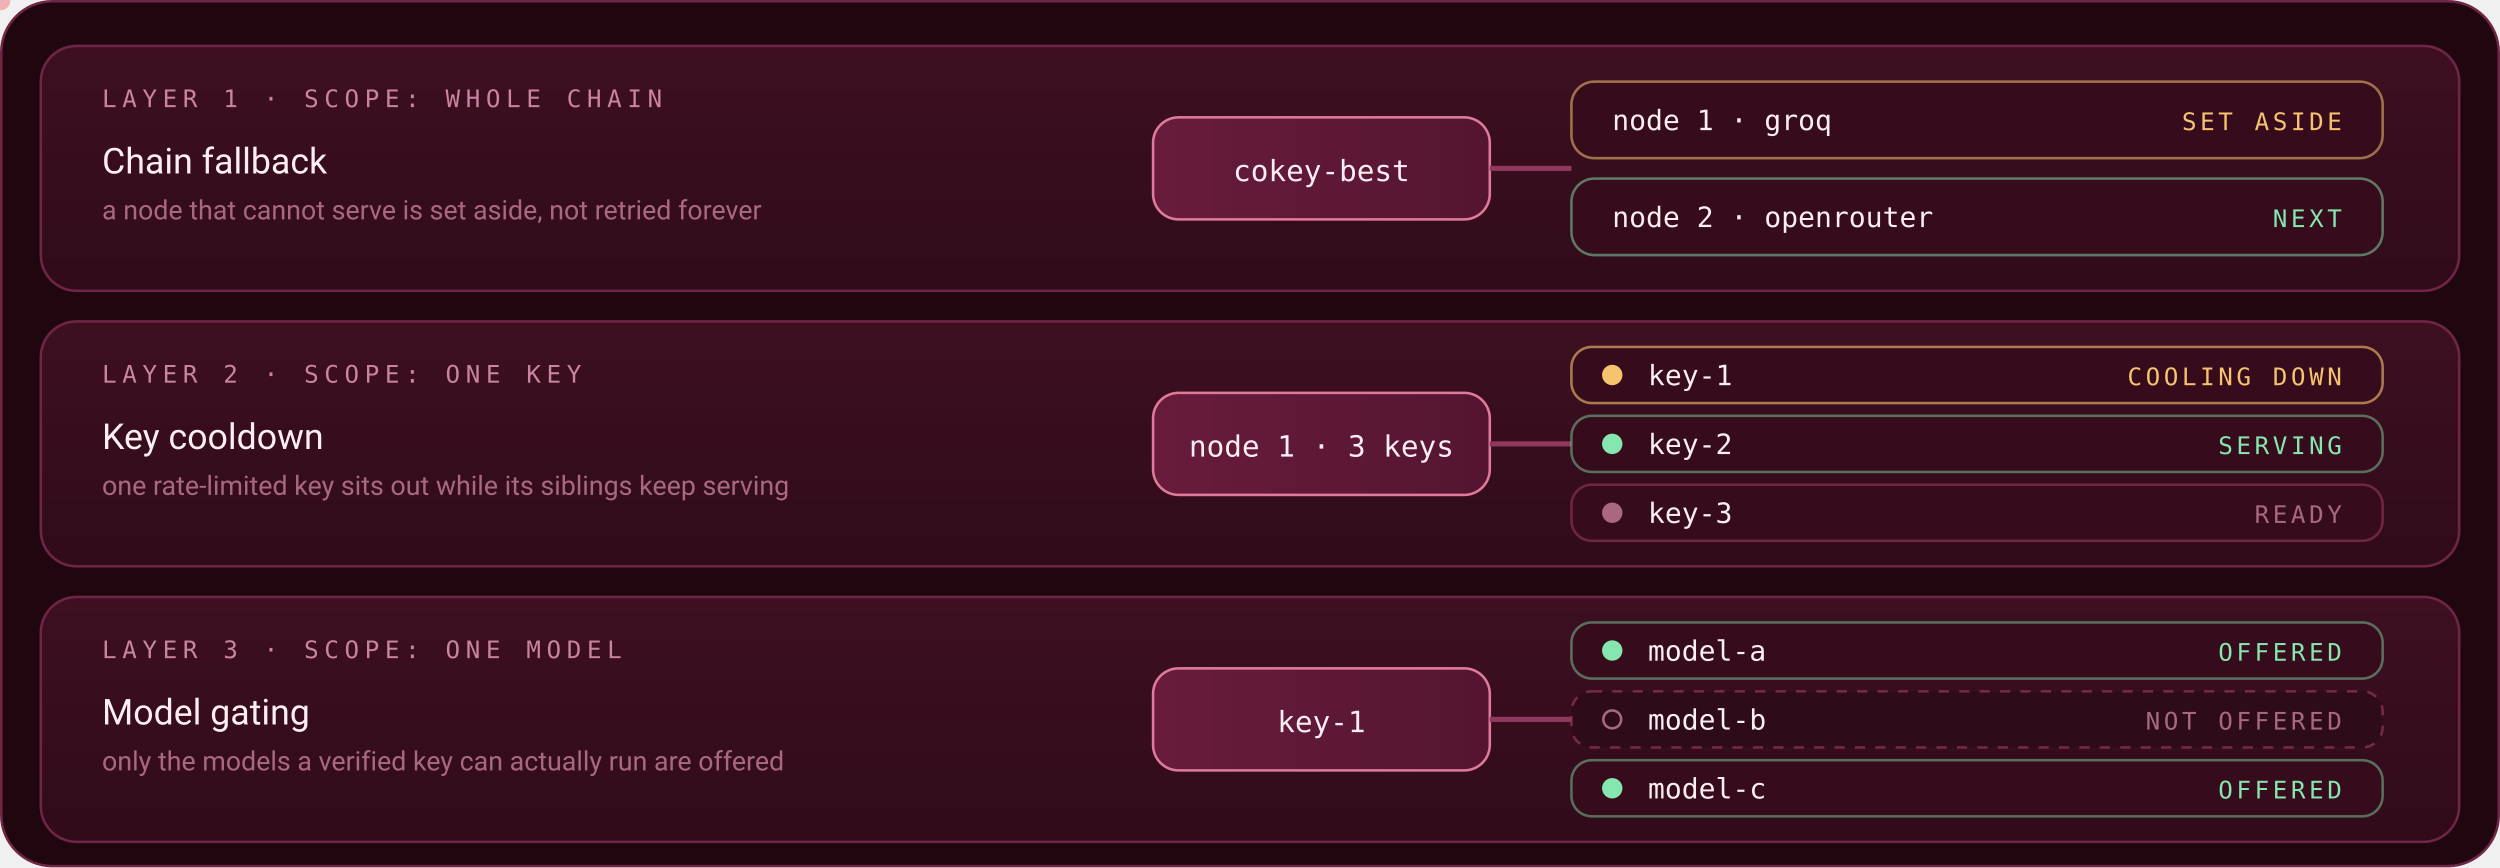
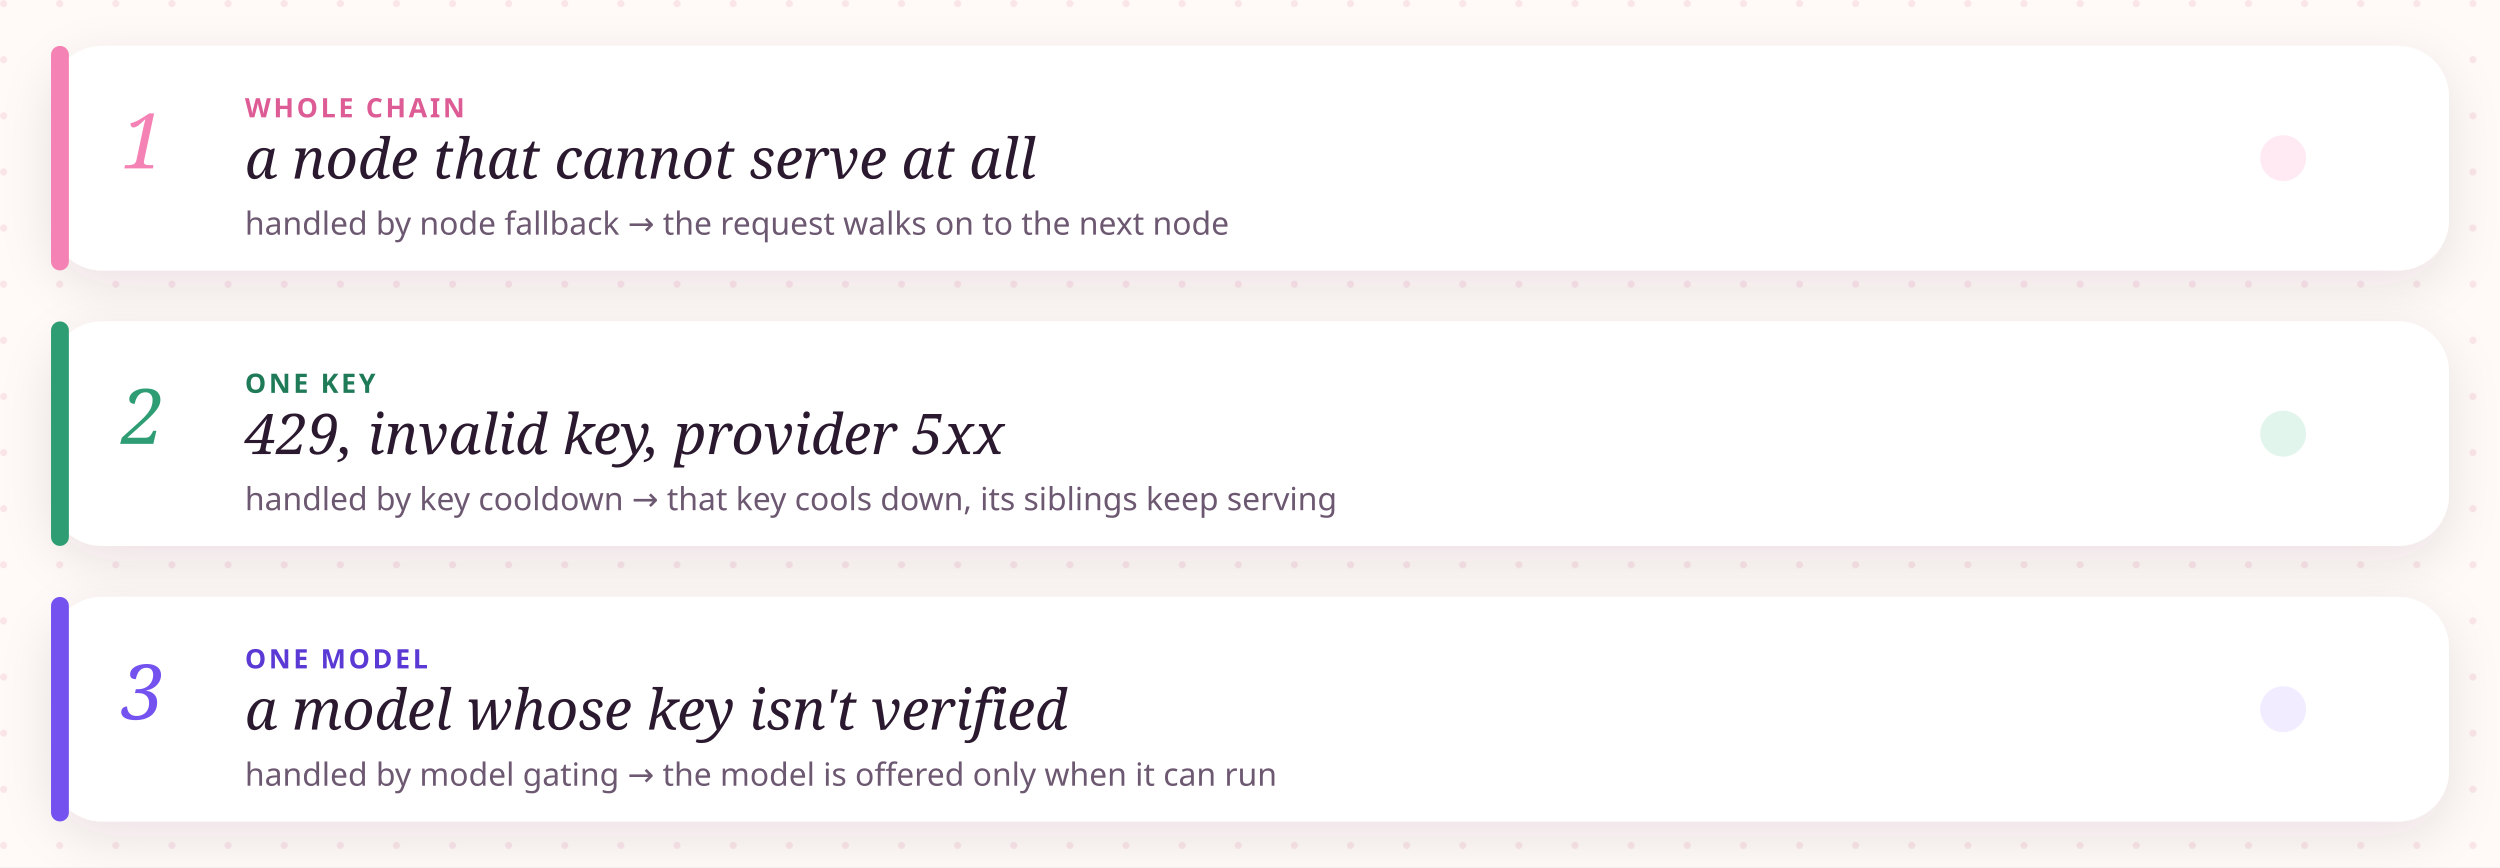
<svg xmlns="http://www.w3.org/2000/svg" viewBox="0 0 980 340" width="980" height="340" role="img" aria-label="Three layers of containment: chain fallback, key cooldown and model gating">
  <defs>
-     <linearGradient id="row" x1="0" y1="0" x2="0" y2="1">
-       <stop offset="0" stop-color="#3D0F21" />
-       <stop offset="1" stop-color="#300B19" />
-     </linearGradient>
-     <linearGradient id="hub" x1="0" y1="0" x2="1" y2="0">
-       <stop offset="0" stop-color="#681C3B" />
-       <stop offset="1" stop-color="#541530" />
-     </linearGradient>
+     <pattern id="dotgrid2" width="22" height="22" patternUnits="userSpaceOnUse">
+       <circle cx="1.4" cy="1.4" r="1.4" fill="#dd5c95" opacity="0.14" />
+     </pattern>
+     <filter id="lift2" x="-20%" y="-60%" width="140%" height="220%">
+       <feDropShadow dx="0" dy="6" stdDeviation="10" flood-color="#2b1a2f" flood-opacity="0.1" />
+     </filter>
    <style>
-       .row-kicker {
-         font-family: ui-monospace, SFMono-Regular, Menlo, monospace;
-         font-size: 9.5px;
-         letter-spacing: 2.2px;
-         fill: #C984A1;
-       }
-       .row-title {
-         font-family: ui-sans-serif, system-ui, -apple-system, "Segoe UI", Roboto, sans-serif;
-         font-size: 14px;
-         fill: #FCEEF2;
-       }
-       .row-blurb {
-         font-family: ui-sans-serif, system-ui, -apple-system, "Segoe UI", Roboto, sans-serif;
-         font-size: 10.5px;
-         fill: #A86882;
-       }
-       .hub-text {
-         font-family: ui-monospace, SFMono-Regular, Menlo, monospace;
-         font-size: 11.5px;
-         fill: #FCEEF2;
-       }
-       .chip {
-         font-family: ui-monospace, SFMono-Regular, Menlo, monospace;
-         font-size: 11px;
-         fill: #FCEEF2;
-       }
-       .chip-note {
-         font-family: ui-monospace, SFMono-Regular, Menlo, monospace;
-         font-size: 9.5px;
-         letter-spacing: 1.4px;
-       }
+       .kicker { font: 600 10.5px/1 ui-sans-serif, system-ui, sans-serif; letter-spacing: 0.1em; }
+       .title { font: italic 22px/1 "Instrument Serif", Georgia, serif; fill: #2b1a2f; }
+       .body { font: 12.5px/1.4 ui-sans-serif, system-ui, sans-serif; fill: #6d5871; }
+       .num { font: italic 30px/1 "Instrument Serif", Georgia, serif; }
    </style>
  </defs>
-   <rect x="0.5" y="0.5" width="979" height="339" rx="20" fill="#20060F" stroke="#702545" />
-   <rect x="16" y="18" width="948" height="96" rx="14" fill="url(#row)" stroke="#702545" />
-   <text class="row-kicker" x="40" y="42">LAYER 1 · SCOPE: WHOLE CHAIN</text>
-   <text class="row-title" x="40" y="68">Chain fallback</text>
-   <text class="row-blurb" x="40" y="86">a node that cannot serve is set aside, not retried forever</text>
-   <rect x="452" y="46" width="132" height="40" rx="10" fill="url(#hub)" stroke="#E07A9C" />
-   <text class="hub-text" x="518" y="71" text-anchor="middle">cokey-best</text>
-   <line x1="584" y1="66" x2="616" y2="66" stroke="#90385D" stroke-width="2" />
-   <rect x="616" y="32" width="318" height="30" rx="9" fill="#360C1C" stroke="#F6C46E" stroke-opacity="0.55" />
-   <text class="chip" x="632" y="51">node 1 · groq</text>
-   <text class="chip-note" x="918" y="51" text-anchor="end" fill="#F6C46E">SET ASIDE</text>
-   <rect x="616" y="70" width="318" height="30" rx="9" fill="#360C1C" stroke="#86E6B0" stroke-opacity="0.5" />
-   <text class="chip" x="632" y="89">node 2 · openrouter</text>
-   <text class="chip-note" x="918" y="89" text-anchor="end" fill="#86E6B0">NEXT</text>
-   <circle r="4" fill="#F0B0B4">
-     <animate attributeName="opacity" dur="4.4s" repeatCount="indefinite" values="0;0;1;1;0" keyTimes="0;0.05;0.2;0.85;0.95" />
-     <animateMotion dur="4.4s" repeatCount="indefinite" calcMode="linear" keyPoints="0;0;1;1" keyTimes="0;0.05;0.85;1" path="M586 66 H614" />
+   <rect width="980" height="340" fill="#fffaf7" />
+   <rect width="980" height="340" fill="url(#dotgrid2)" />
+   <g filter="url(#lift2)">
+     <rect x="20" y="18" width="940" height="88" rx="20" fill="#ffffff" />
+   </g>
+   <rect x="20" y="18" width="7" height="88" rx="3.5" fill="#f482b4" />
+   <text x="56" y="66" text-anchor="middle" class="num" fill="#f482b4">1</text>
+   <text x="96" y="46" class="kicker" fill="#dd5c95">WHOLE CHAIN</text>
+   <text x="96" y="70" class="title">a node that cannot serve at all</text>
+   <text x="96" y="92" class="body">handled by node fallback → the request walks on to the next node</text>
+   <circle cx="895" cy="62" r="9" fill="#ffeaf4">
+     <animate attributeName="opacity" values="1;0.4;1" dur="2.1s" begin="0s" repeatCount="indefinite" />
  </circle>
-   <rect x="16" y="126" width="948" height="96" rx="14" fill="url(#row)" stroke="#702545" />
-   <text class="row-kicker" x="40" y="150">LAYER 2 · SCOPE: ONE KEY</text>
-   <text class="row-title" x="40" y="176">Key cooldown</text>
-   <text class="row-blurb" x="40" y="194">one rate-limited key sits out while its siblings keep serving</text>
-   <rect x="452" y="154" width="132" height="40" rx="10" fill="url(#hub)" stroke="#E07A9C" />
-   <text class="hub-text" x="518" y="179" text-anchor="middle">node 1 · 3 keys</text>
-   <line x1="584" y1="174" x2="616" y2="174" stroke="#90385D" stroke-width="2" />
-   <rect x="616" y="136" width="318" height="22" rx="8" fill="#360C1C" stroke="#F6C46E" stroke-opacity="0.6" />
-   <circle cx="632" cy="147" r="4" fill="#F6C46E">
-     <animate attributeName="opacity" values="1;0.3;1" dur="1.6s" repeatCount="indefinite" />
+   <g filter="url(#lift2)">
+     <rect x="20" y="126" width="940" height="88" rx="20" fill="#ffffff" />
+   </g>
+   <rect x="20" y="126" width="7" height="88" rx="3.5" fill="#2f9d74" />
+   <text x="56" y="174" text-anchor="middle" class="num" fill="#2f9d74">2</text>
+   <text x="96" y="154" class="kicker" fill="#1f7a58">ONE KEY</text>
+   <text x="96" y="178" class="title">429, invalid key, provider 5xx</text>
+   <text x="96" y="200" class="body">handled by key cooldown → that key cools down, its siblings keep serving</text>
+   <circle cx="895" cy="170" r="9" fill="#e2f5ec">
+     <animate attributeName="opacity" values="1;0.4;1" dur="2.1s" begin="0.7s" repeatCount="indefinite" />
  </circle>
-   <text class="chip" x="646" y="151">key-1</text>
-   <text class="chip-note" x="918" y="151" text-anchor="end" fill="#F6C46E">COOLING DOWN</text>
-   <rect x="616" y="163" width="318" height="22" rx="8" fill="#360C1C" stroke="#86E6B0" stroke-opacity="0.45" />
-   <circle cx="632" cy="174" r="4" fill="#86E6B0" />
-   <text class="chip" x="646" y="178">key-2</text>
-   <text class="chip-note" x="918" y="178" text-anchor="end" fill="#86E6B0">SERVING</text>
-   <rect x="616" y="190" width="318" height="22" rx="8" fill="#360C1C" stroke="#702545" />
-   <circle cx="632" cy="201" r="4" fill="#A86882" />
-   <text class="chip" x="646" y="205" fill="#E6AEC5">key-3</text>
-   <text class="chip-note" x="918" y="205" text-anchor="end" fill="#A86882">READY</text>
-   <circle r="4" fill="#F0B0B4">
-     <animate attributeName="opacity" dur="4.4s" repeatCount="indefinite" values="0;0;1;1;0" keyTimes="0;0.25;0.4;0.85;0.95" />
-     <animateMotion dur="4.4s" repeatCount="indefinite" calcMode="linear" keyPoints="0;0;1;1" keyTimes="0;0.25;0.85;1" path="M586 174 H614" />
-   </circle>
-   <rect x="16" y="234" width="948" height="96" rx="14" fill="url(#row)" stroke="#702545" />
-   <text class="row-kicker" x="40" y="258">LAYER 3 · SCOPE: ONE MODEL</text>
-   <text class="row-title" x="40" y="284">Model gating</text>
-   <text class="row-blurb" x="40" y="302">only the models a verified key can actually run are offered</text>
-   <rect x="452" y="262" width="132" height="40" rx="10" fill="url(#hub)" stroke="#E07A9C" />
-   <text class="hub-text" x="518" y="287" text-anchor="middle">key-1</text>
-   <line x1="584" y1="282" x2="616" y2="282" stroke="#90385D" stroke-width="2" />
-   <rect x="616" y="244" width="318" height="22" rx="8" fill="#360C1C" stroke="#86E6B0" stroke-opacity="0.45" />
-   <circle cx="632" cy="255" r="4" fill="#86E6B0" />
-   <text class="chip" x="646" y="259">model-a</text>
-   <text class="chip-note" x="918" y="259" text-anchor="end" fill="#86E6B0">OFFERED</text>
-   <rect x="616" y="271" width="318" height="22" rx="8" fill="#2A0A17" stroke="#90385D" stroke-dasharray="4 4" opacity="0.68" />
-   <circle cx="632" cy="282" r="3.5" fill="none" stroke="#A86882" />
-   <text class="chip" x="646" y="286" fill="#E6AEC5">model-b</text>
-   <text class="chip-note" x="918" y="286" text-anchor="end" fill="#A86882">NOT OFFERED</text>
-   <rect x="616" y="298" width="318" height="22" rx="8" fill="#360C1C" stroke="#86E6B0" stroke-opacity="0.45" />
-   <circle cx="632" cy="309" r="4" fill="#86E6B0" />
-   <text class="chip" x="646" y="313">model-c</text>
-   <text class="chip-note" x="918" y="313" text-anchor="end" fill="#86E6B0">OFFERED</text>
-   <circle r="4" fill="#F0B0B4">
-     <animate attributeName="opacity" dur="4.4s" repeatCount="indefinite" values="0;0;1;1;0" keyTimes="0;0.45;0.6;0.85;0.95" />
-     <animateMotion dur="4.4s" repeatCount="indefinite" calcMode="linear" keyPoints="0;0;1;1" keyTimes="0;0.45;0.85;1" path="M586 282 H614" />
+   <g filter="url(#lift2)">
+     <rect x="20" y="234" width="940" height="88" rx="20" fill="#ffffff" />
+   </g>
+   <rect x="20" y="234" width="7" height="88" rx="3.5" fill="#7452f0" />
+   <text x="56" y="282" text-anchor="middle" class="num" fill="#7452f0">3</text>
+   <text x="96" y="262" class="kicker" fill="#5b39d4">ONE MODEL</text>
+   <text x="96" y="286" class="title">a model whose key isn't verified</text>
+   <text x="96" y="308" class="body">handled by model gating → the model is offered only when it can run</text>
+   <circle cx="895" cy="278" r="9" fill="#f1ecff">
+     <animate attributeName="opacity" values="1;0.4;1" dur="2.1s" begin="1.4s" repeatCount="indefinite" />
  </circle>
</svg>
